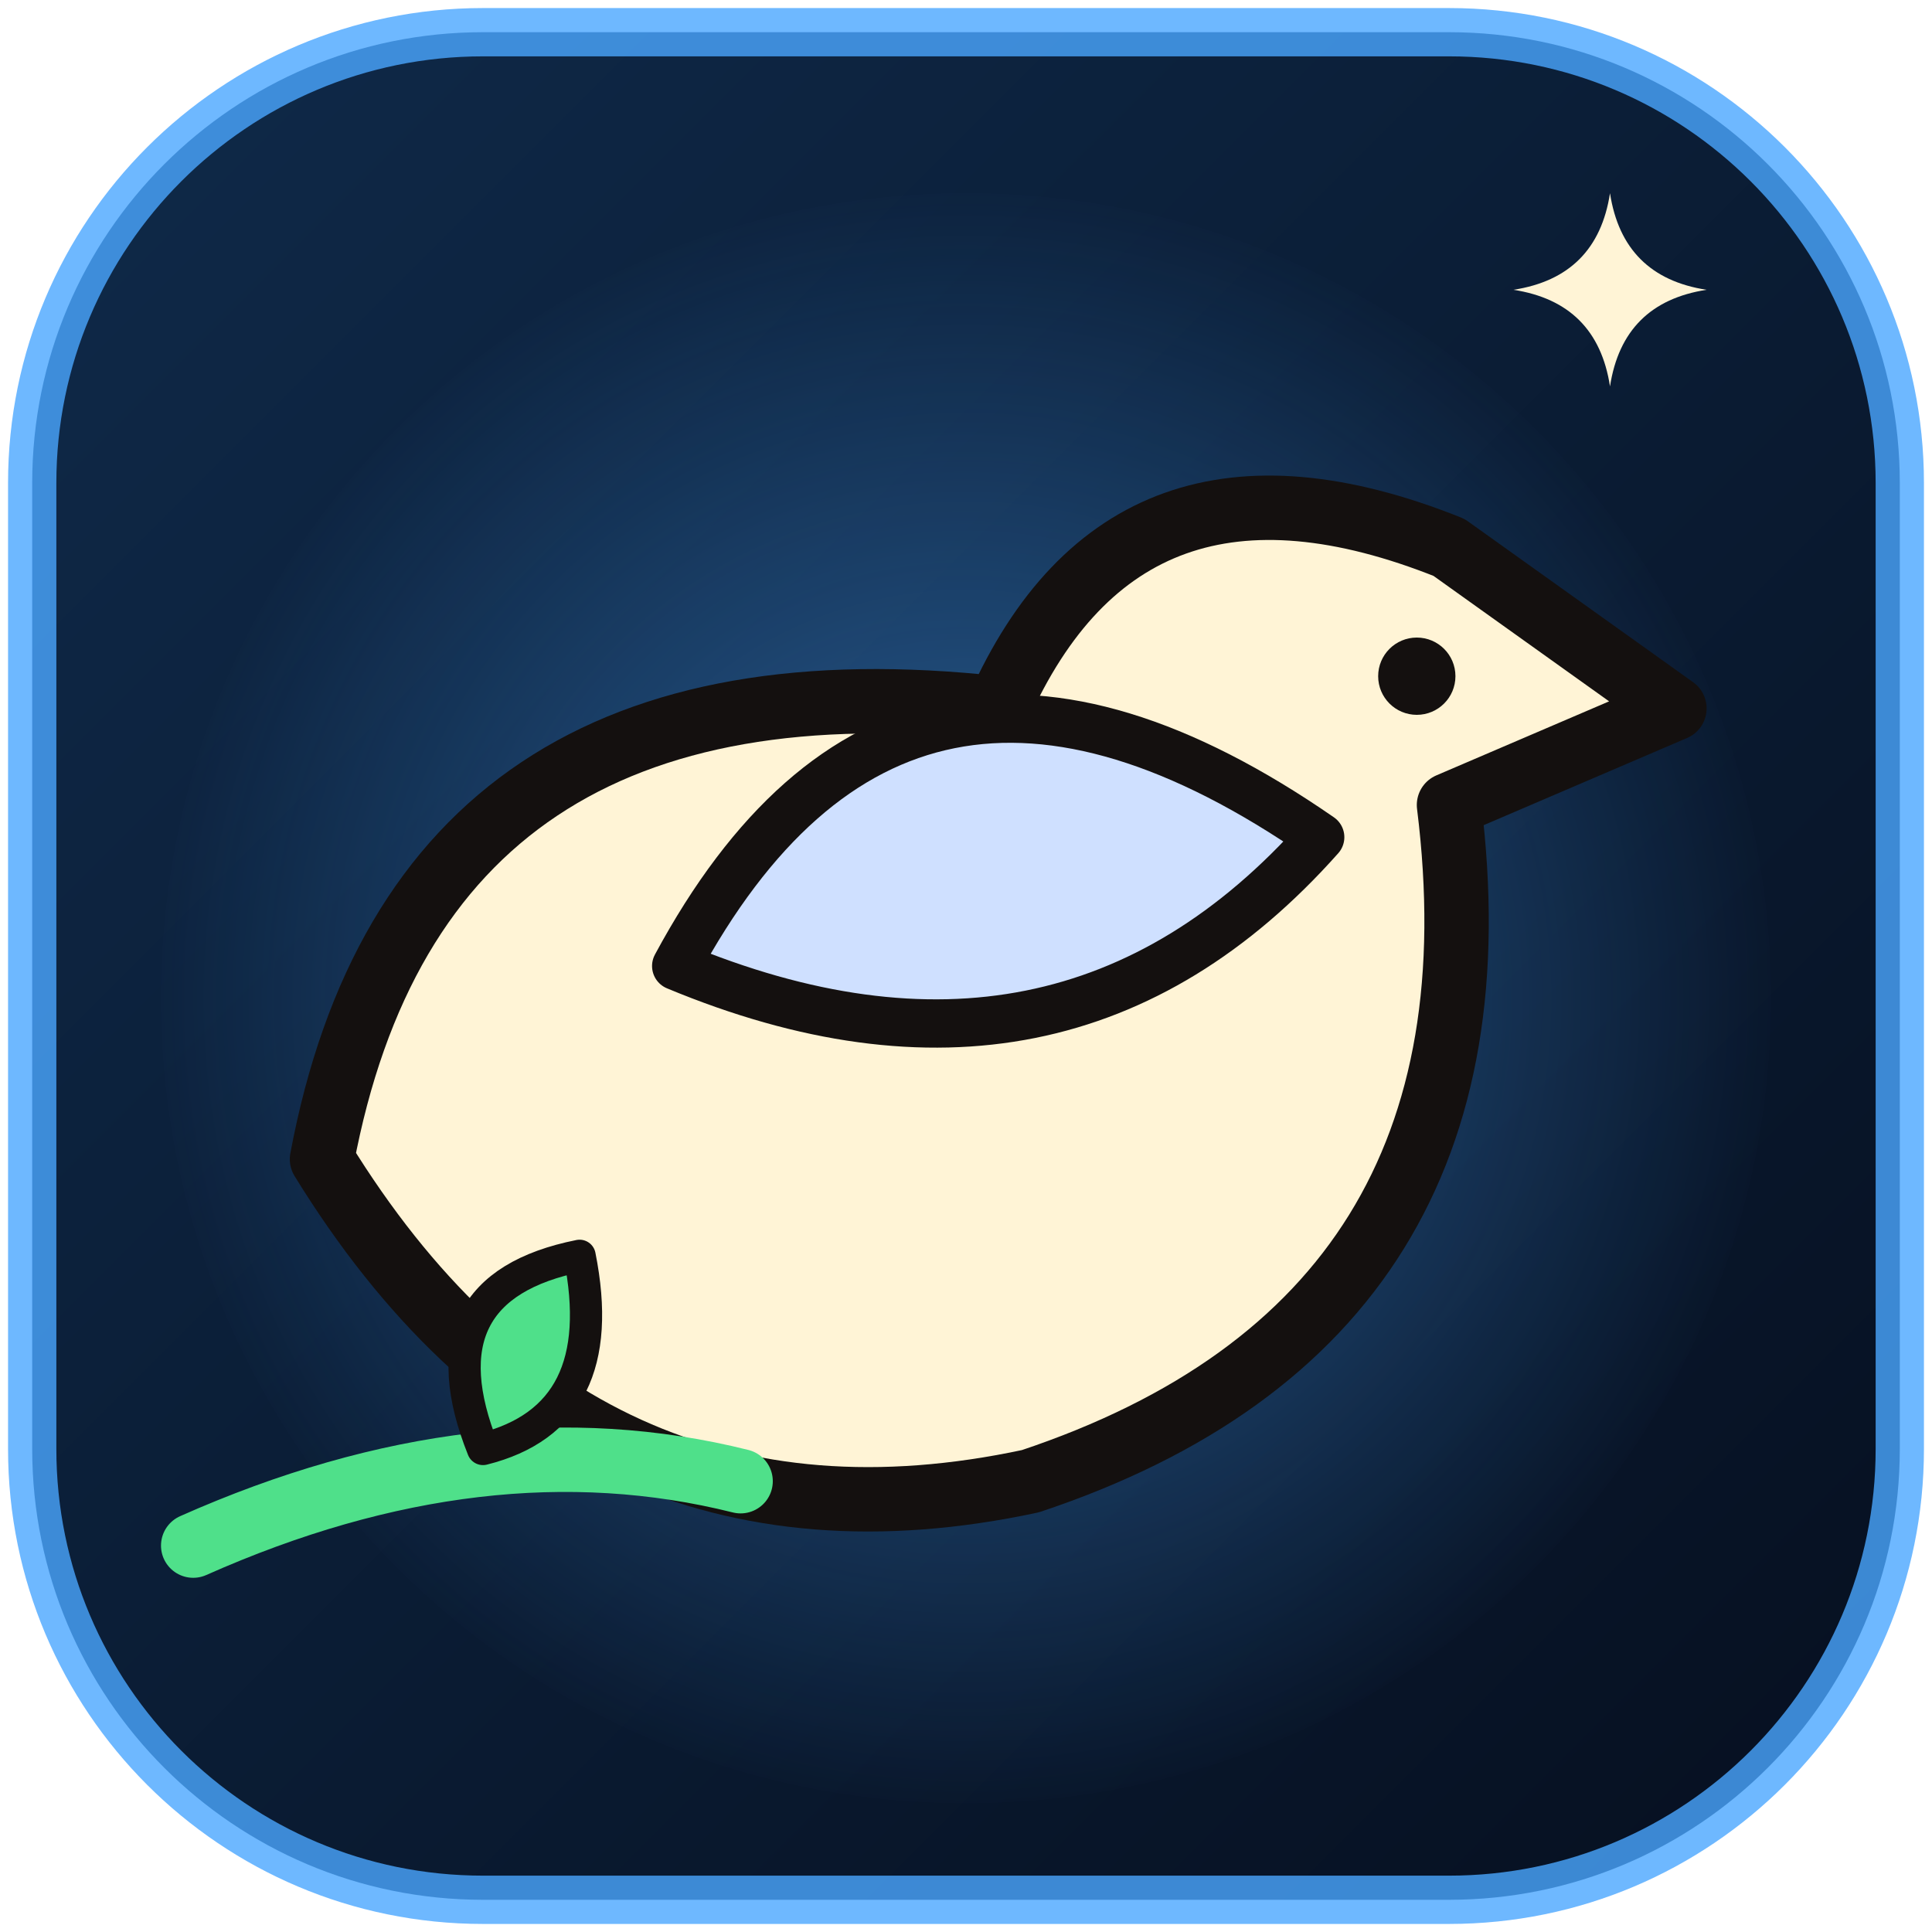
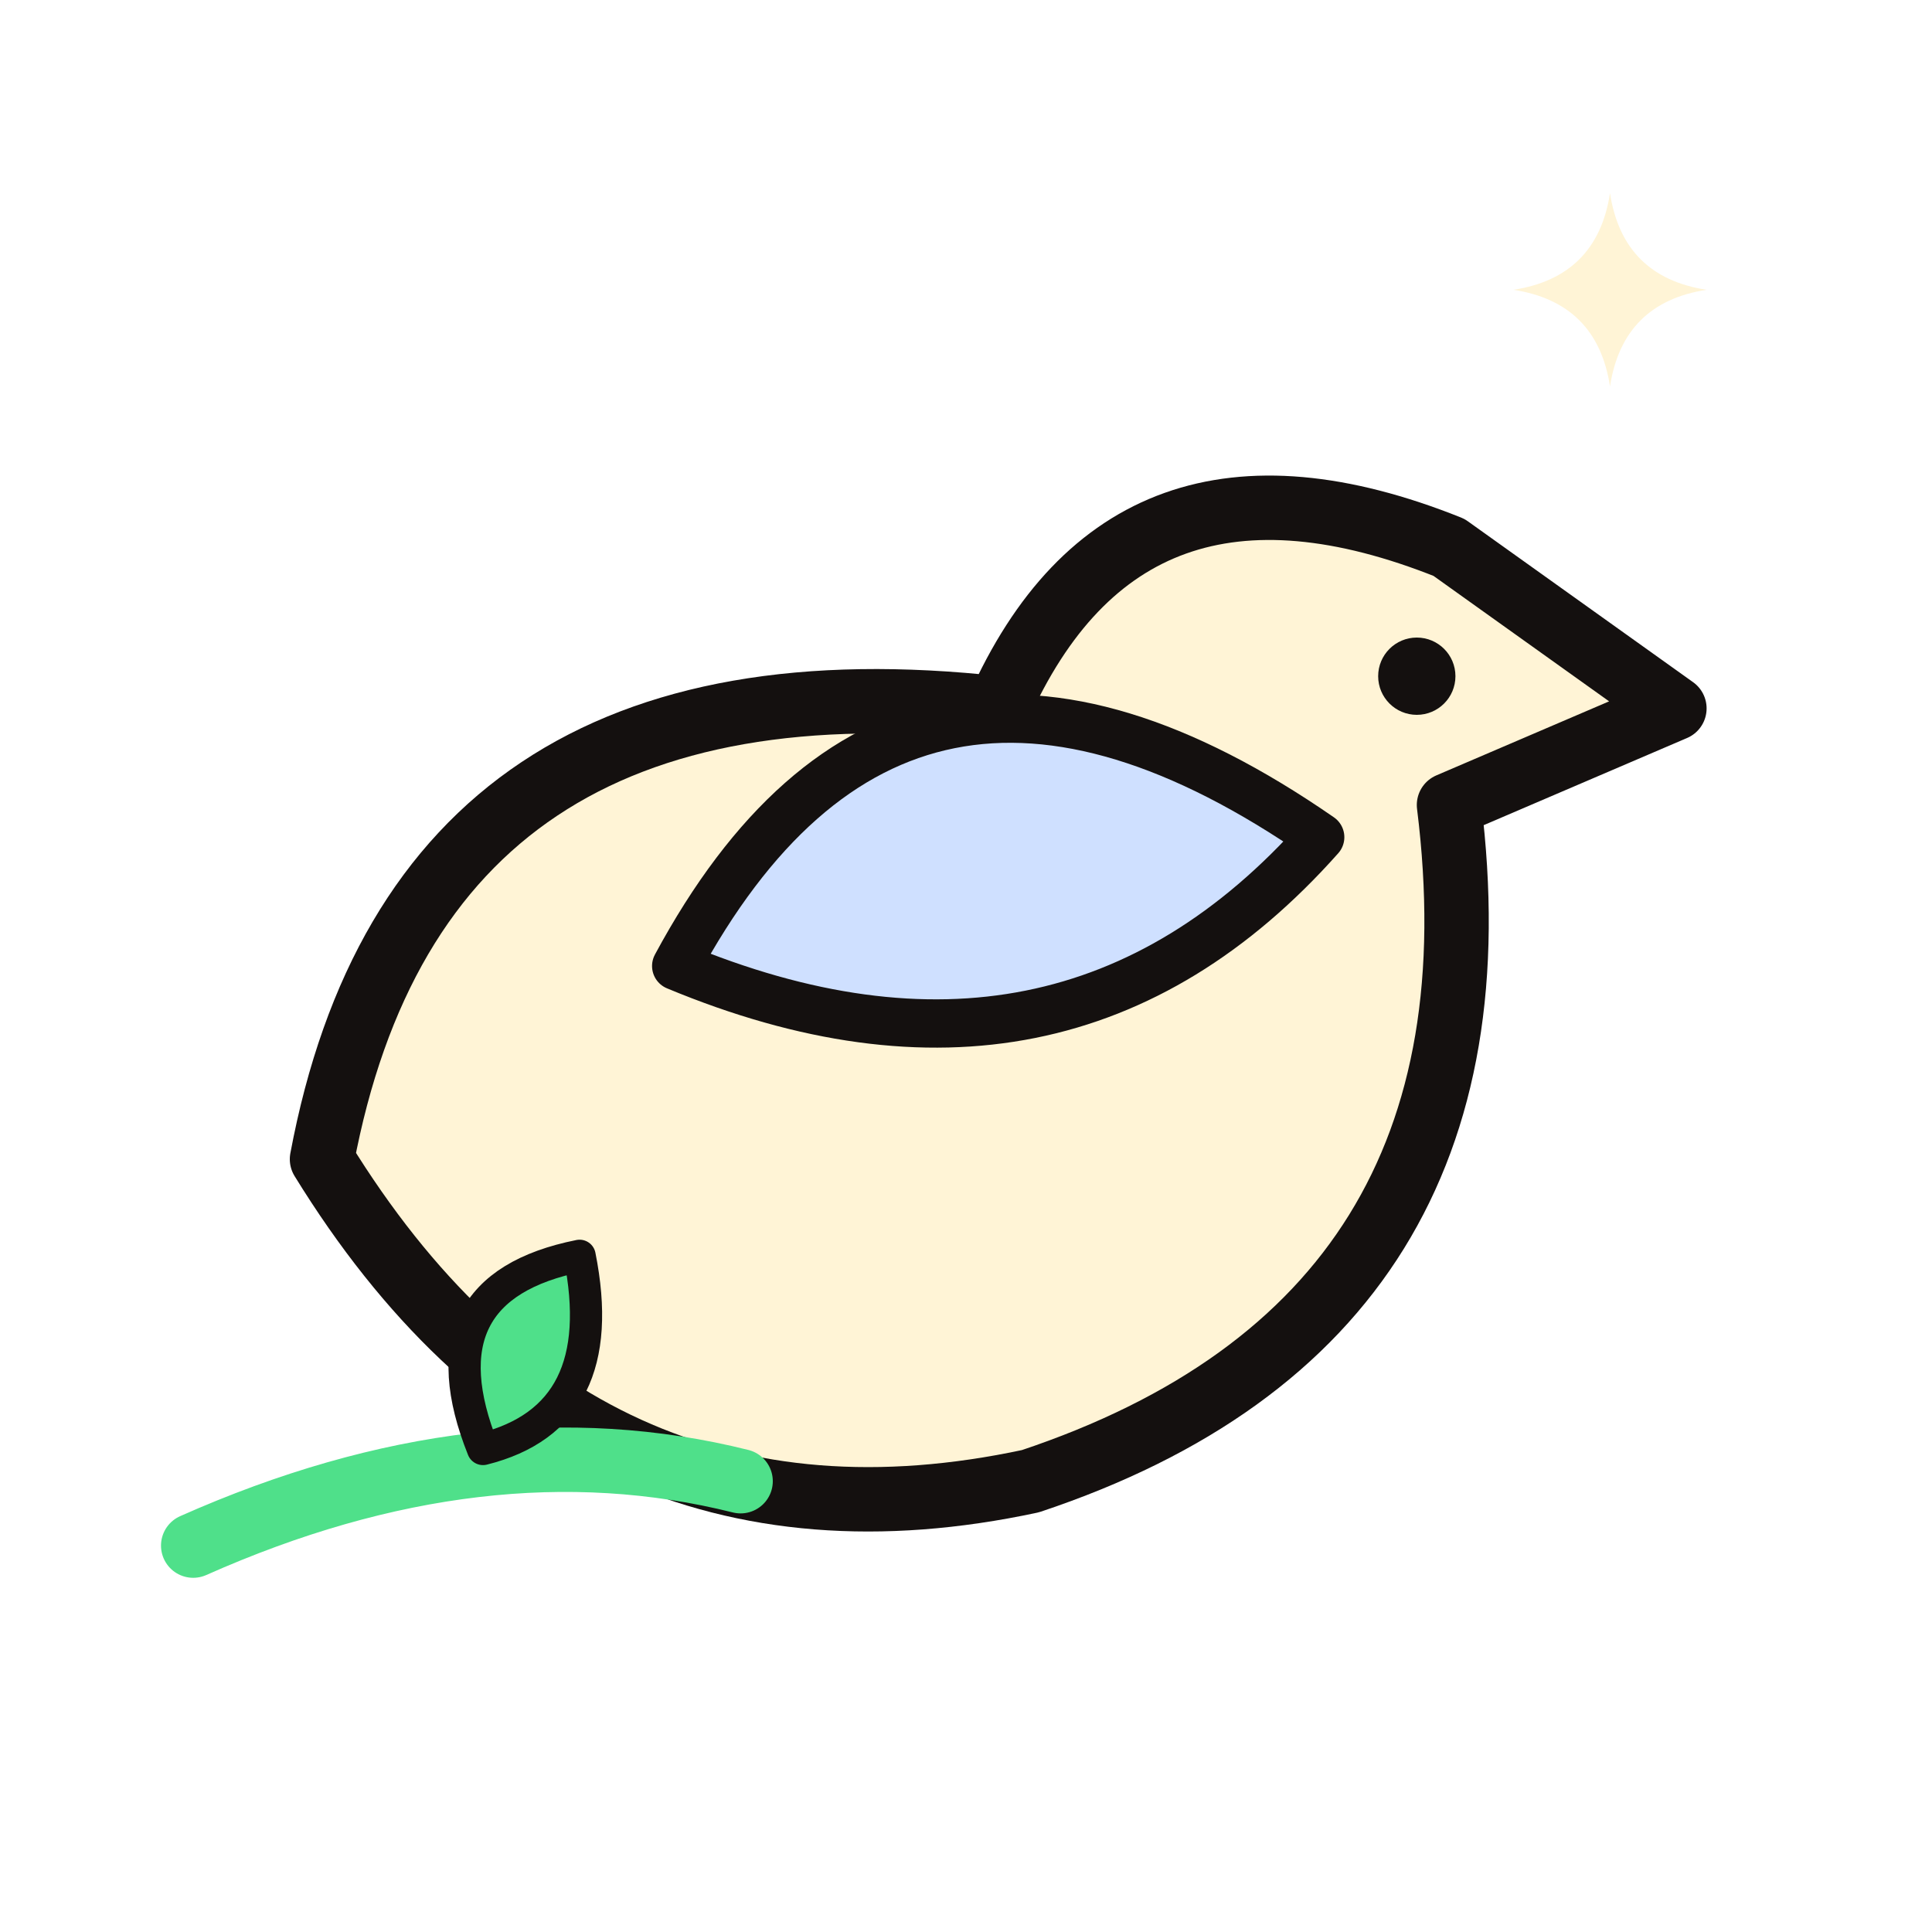
<svg xmlns="http://www.w3.org/2000/svg" viewBox="0 0 120 120">
  <defs>
    <linearGradient id="bdove" x1="0" y1="0" x2="1" y2="1">
      <stop offset="0" stop-color="#0f2a4a" />
      <stop offset="1" stop-color="#060f1f" />
    </linearGradient>
    <radialGradient id="gdove" cx=".5" cy=".5" r=".5">
      <stop offset="0" stop-color="#4aa6ff" stop-opacity=".5" />
      <stop offset="1" stop-color="#4aa6ff" stop-opacity="0" />
    </radialGradient>
  </defs>
-   <rect x="2" y="2" width="116" height="116" rx="28" fill="url(#bdove)" stroke="#4aa6ff" stroke-opacity=".8" stroke-width="3" />
-   <circle cx="60" cy="62" r="50" fill="url(#gdove)" />
  <path d="M20 72 Q26 40 62 44 Q70 26 90 34 L104 44 L90 50 Q94 82 64 92 Q36 98 20 72Z" fill="#fff4d6" stroke="#14100f" stroke-width="4" stroke-linejoin="round" stroke-linecap="round" />
  <path d="M42 60 Q56 34 82 52 Q66 70 42 60Z" fill="#cfe0ff" stroke="#14100f" stroke-width="3" stroke-linejoin="round" stroke-linecap="round" />
  <circle cx="88" cy="42" r="2.4" fill="#14100f" stroke="#14100f" stroke-width="0" />
  <path d="M12 96 Q30 88 46 92" stroke="#4fe08a" stroke-width="4" fill="none" stroke-linecap="round" />
  <path d="M30 90 Q26 80 36 78 Q38 88 30 90Z" fill="#4fe08a" stroke="#14100f" stroke-width="2" stroke-linejoin="round" stroke-linecap="round" />
  <path d="M100 12 Q100.8 17.2 106 18 Q100.8 18.8 100 24 Q99.2 18.8 94 18 Q99.2 17.2 100 12Z" fill="#fff4d6" opacity="1" />
</svg>
